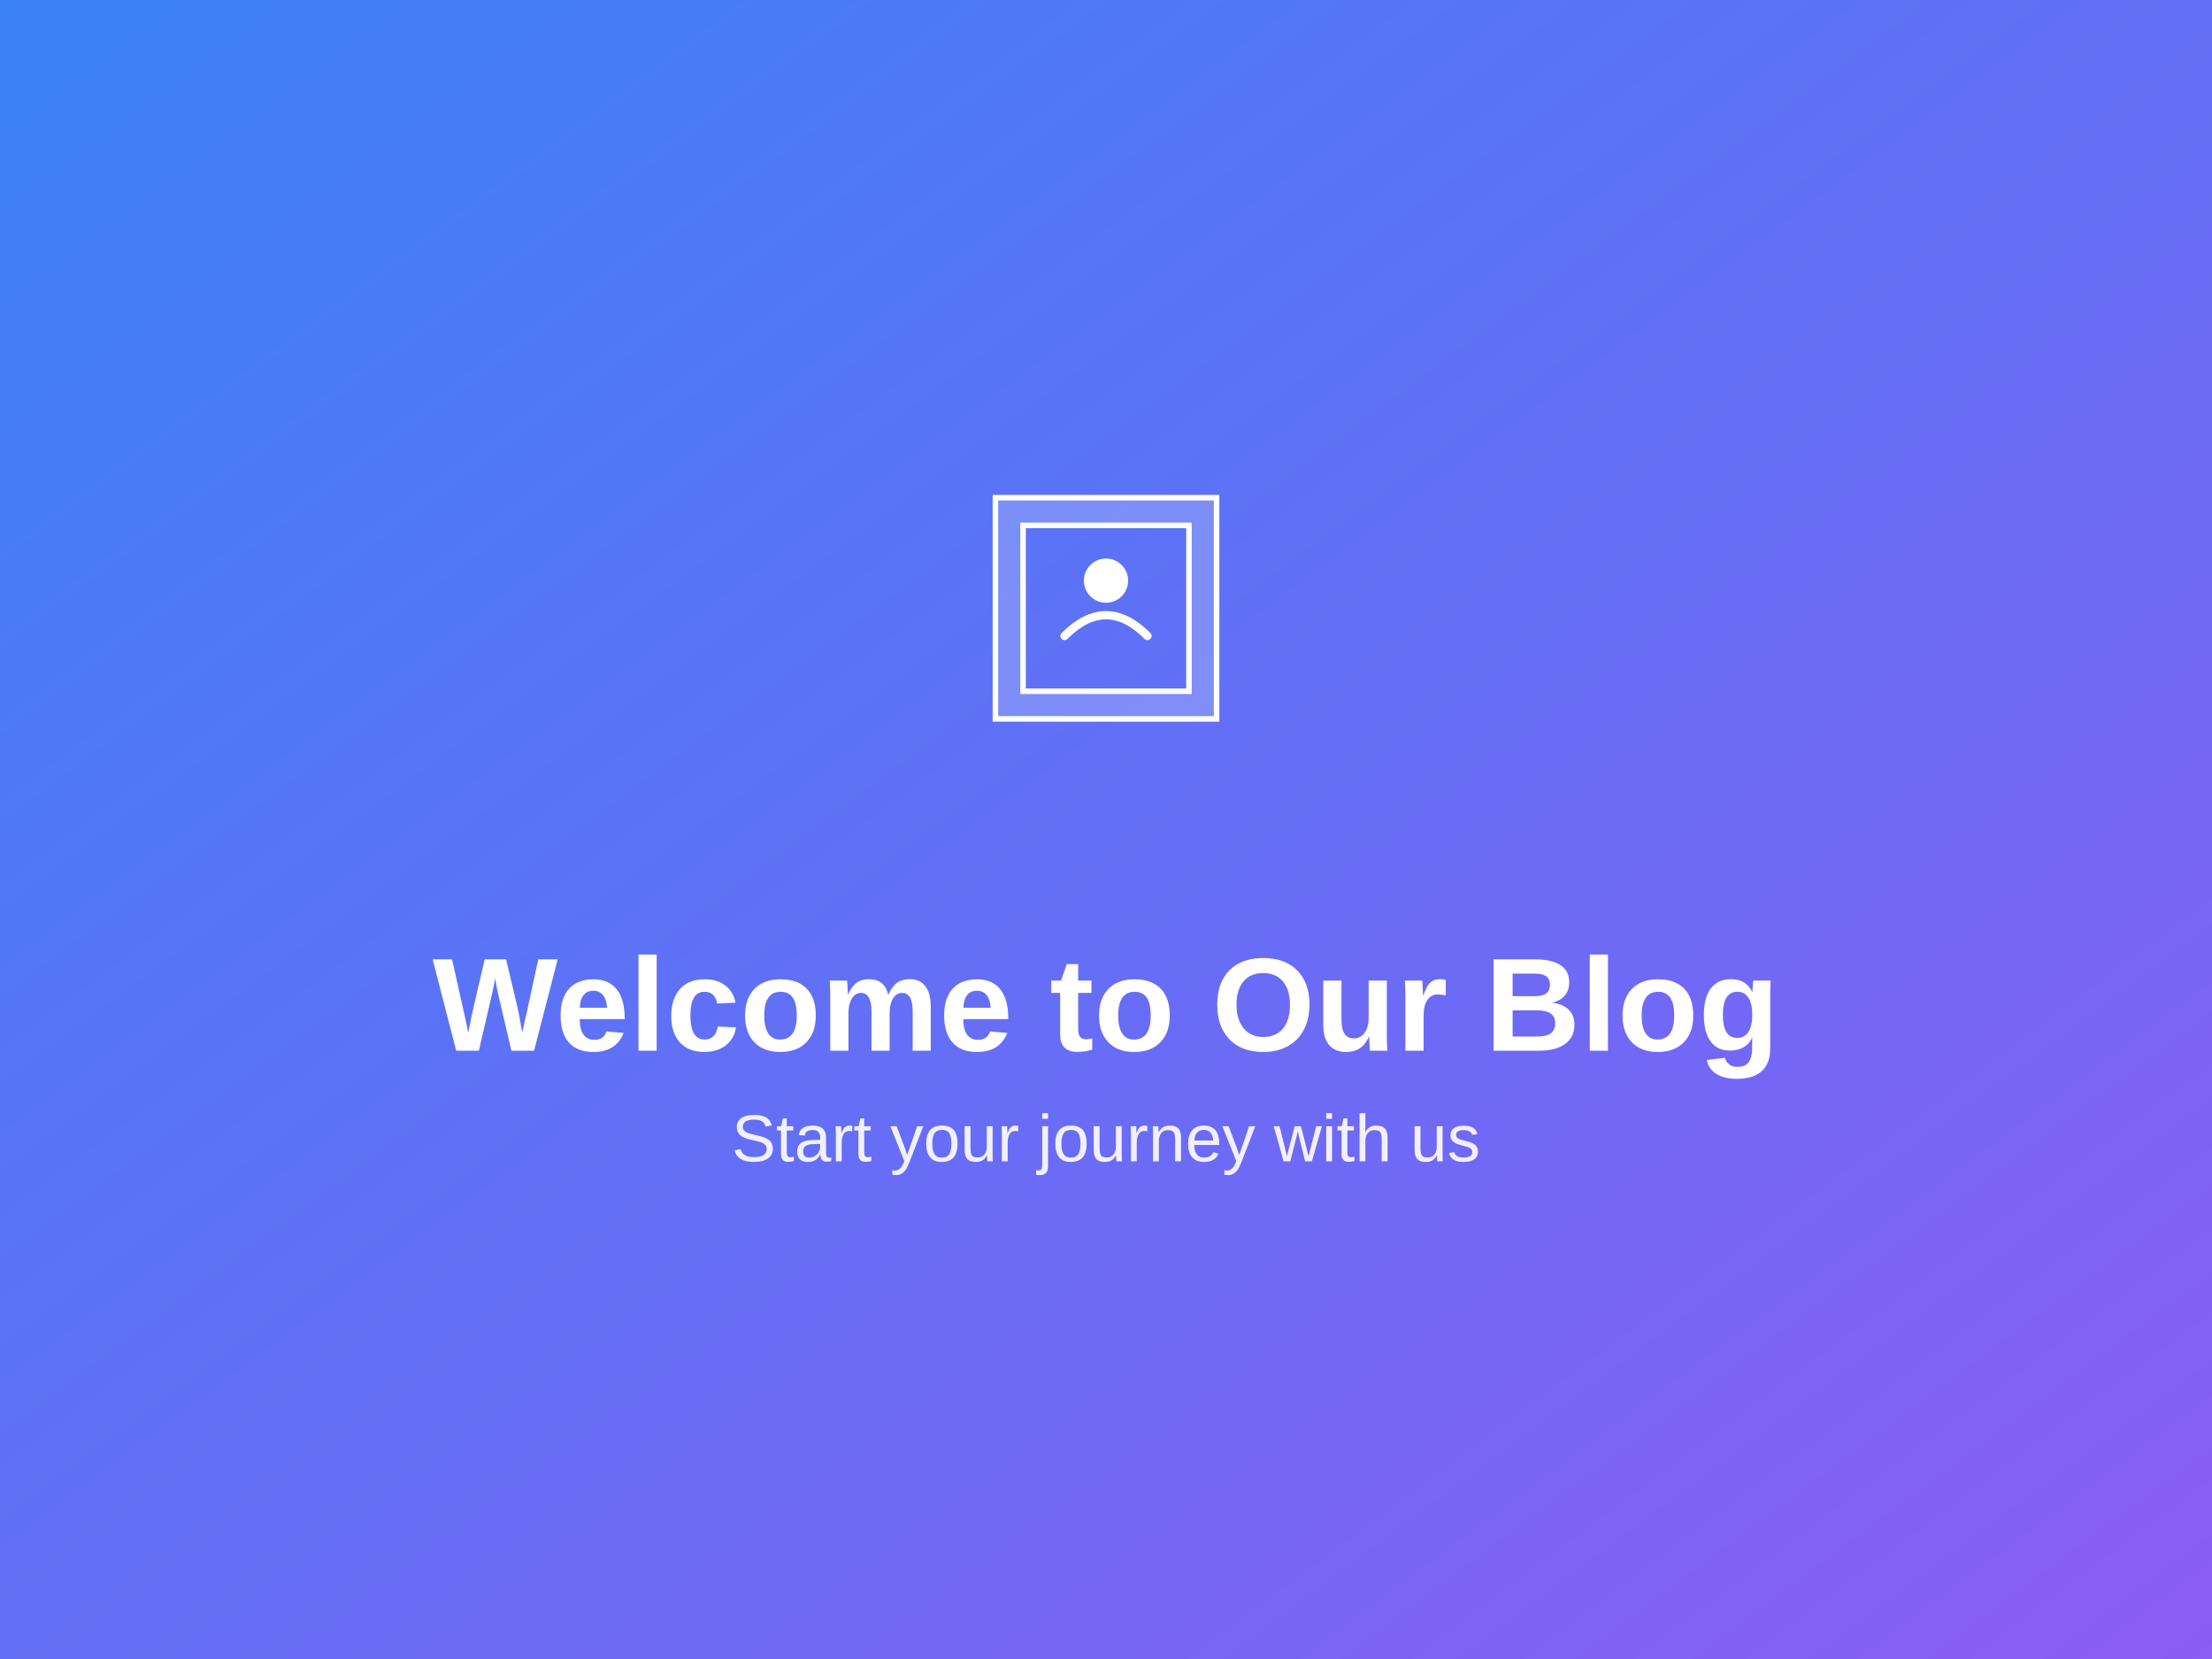
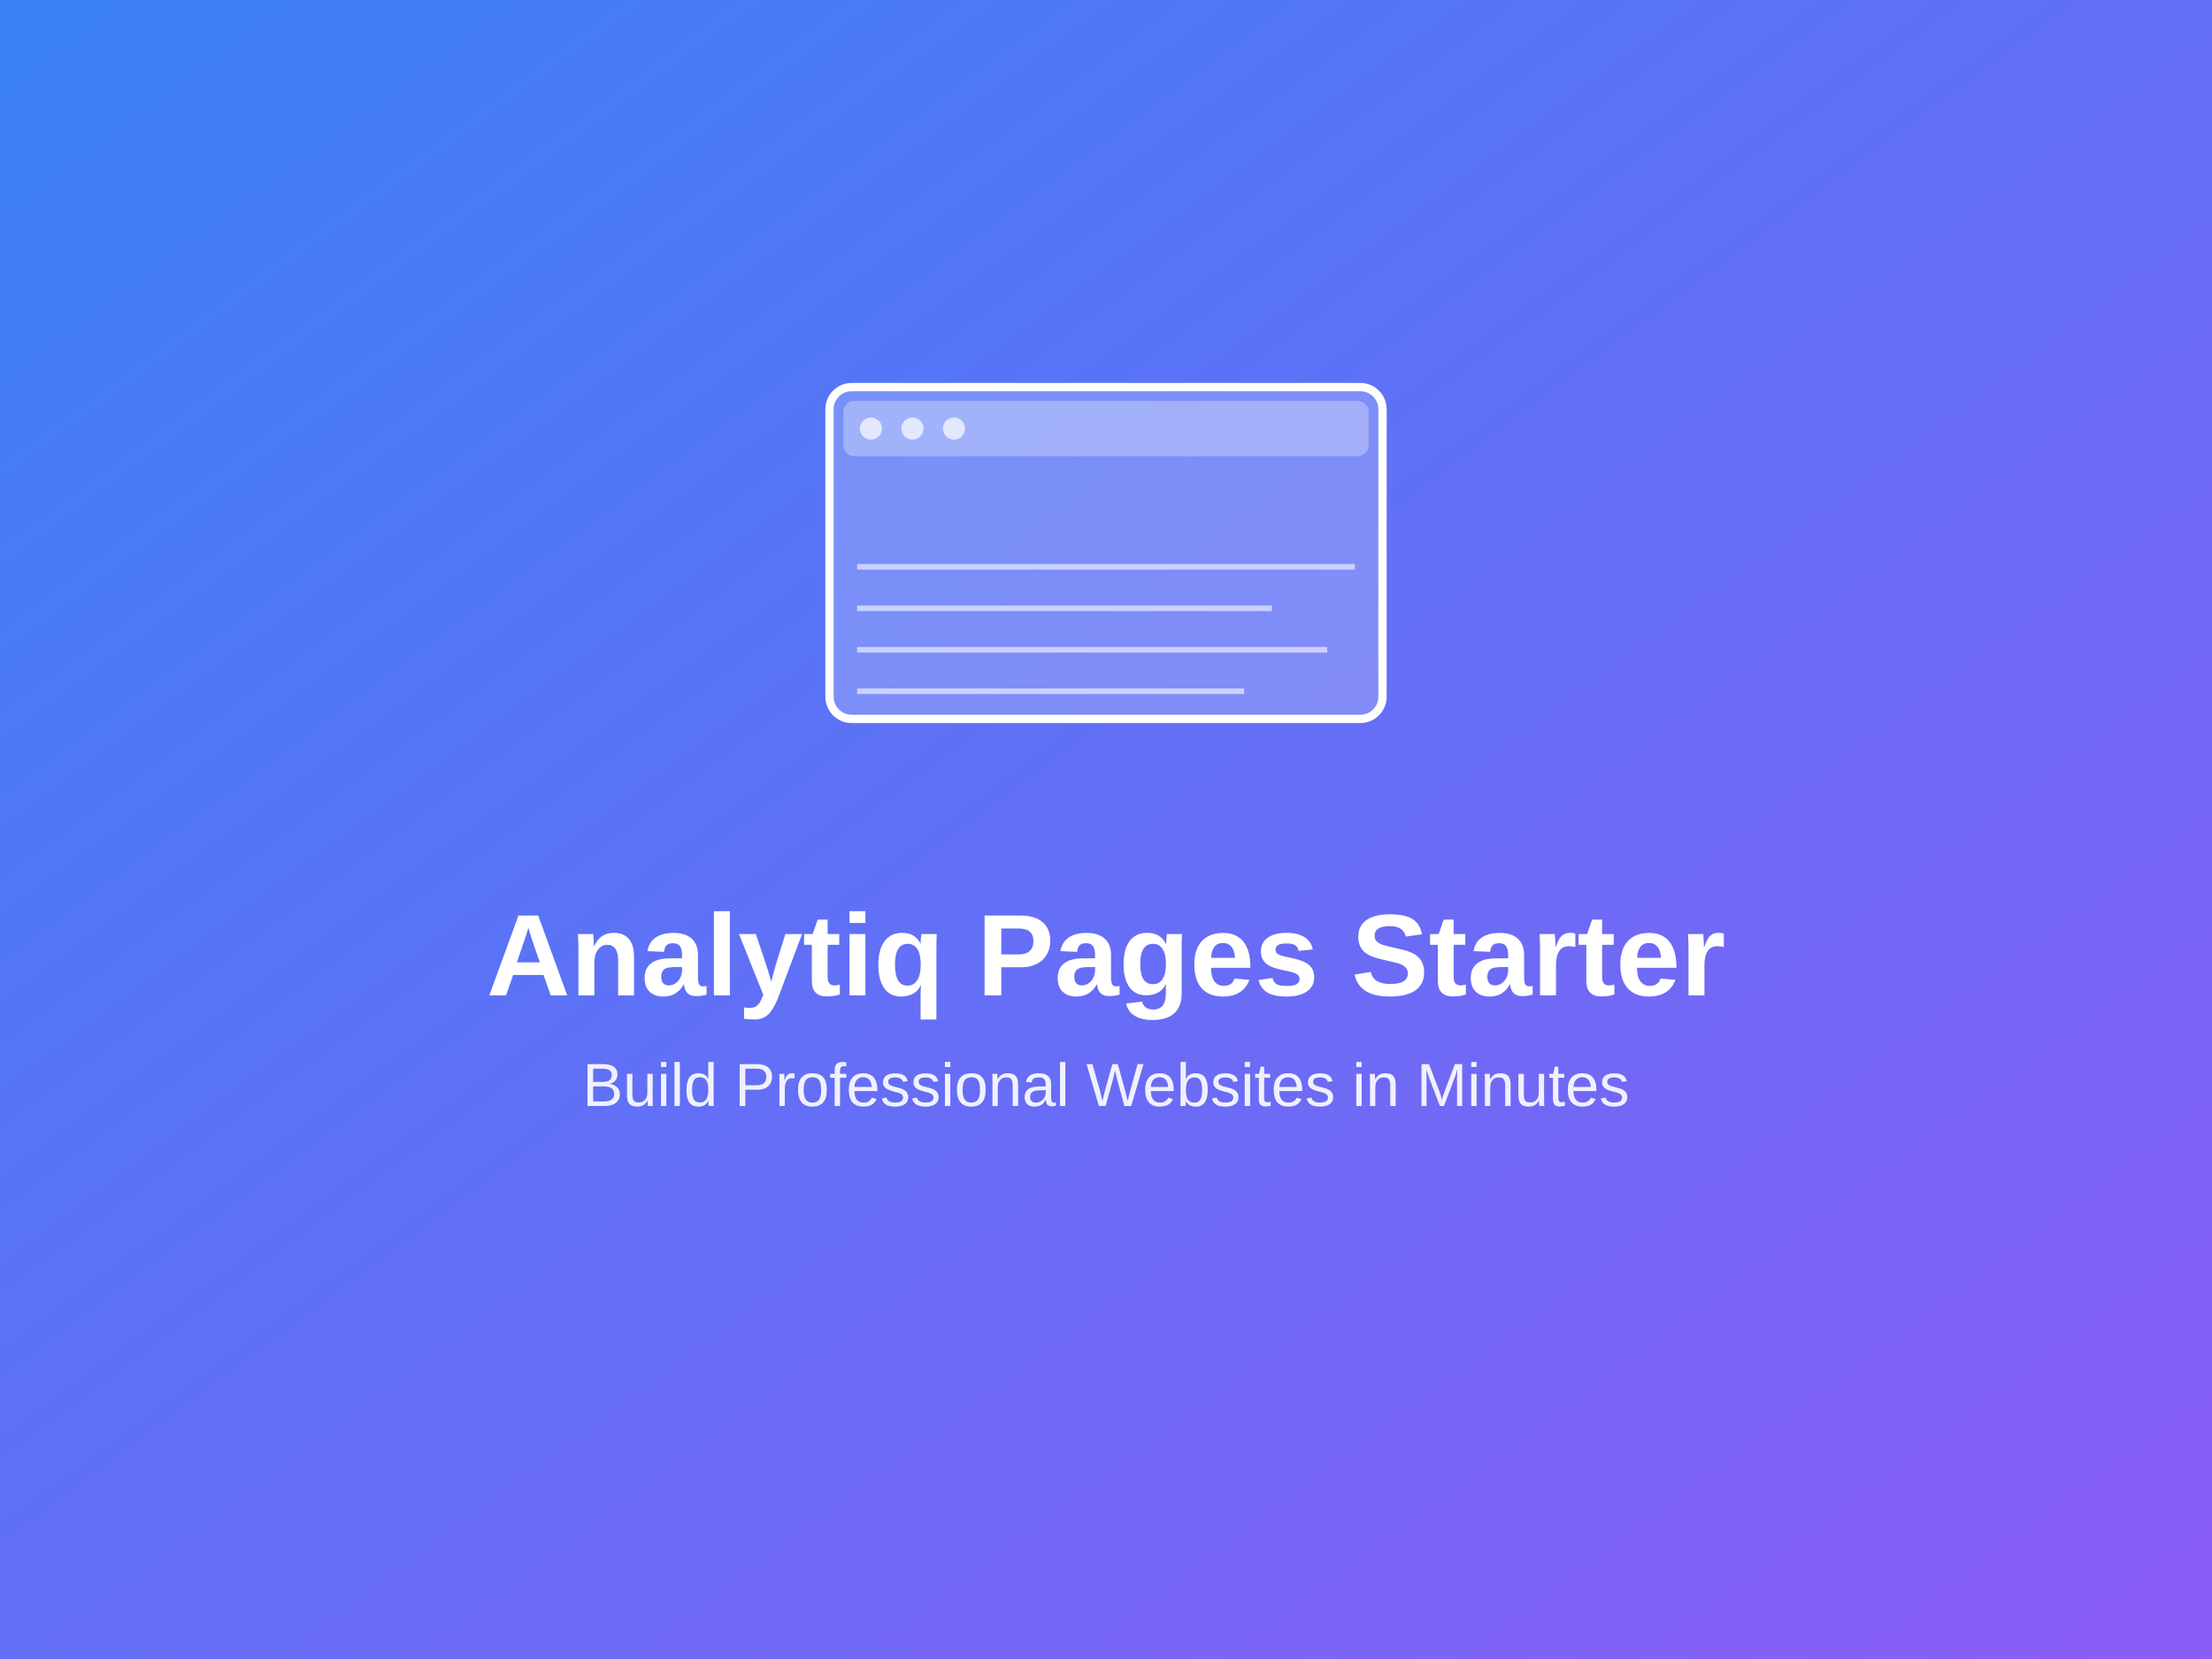
<svg xmlns="http://www.w3.org/2000/svg" viewBox="0 0 800 600">
  <defs>
    <linearGradient id="welcomeGrad" x1="0%" y1="0%" x2="100%" y2="100%">
      <stop offset="0%" style="stop-color:#3B82F6;stop-opacity:1" />
      <stop offset="100%" style="stop-color:#8B5CF6;stop-opacity:1" />
    </linearGradient>
  </defs>
  <rect width="800" height="600" fill="url(#welcomeGrad)" />
-   <g transform="translate(400, 220)">
-     <path d="M-40,-40 L-40,40 L40,40 L40,-40 Z M-30,-30 L30,-30 L30,30 L-30,30 Z" fill="rgba(255,255,255,0.2)" stroke="white" stroke-width="2" />
-     <circle cx="0" cy="-10" r="8" fill="white" />
-     <path d="M-15,10 Q0,-5 15,10" fill="none" stroke="white" stroke-width="3" stroke-linecap="round" />
+   <g transform="translate(400, 200)">
+     <rect x="-100" y="-60" width="200" height="120" rx="8" fill="rgba(255,255,255,0.2)" stroke="white" stroke-width="3" />
+     <rect x="-95" y="-55" width="190" height="20" rx="4" fill="rgba(255,255,255,0.3)" />
+     <circle cx="-85" cy="-45" r="4" fill="white" opacity="0.7" />
+     <circle cx="-70" cy="-45" r="4" fill="white" opacity="0.7" />
+     <circle cx="-55" cy="-45" r="4" fill="white" opacity="0.7" />
+     <line x1="-90" y1="5" x2="90" y2="5" stroke="white" stroke-width="2" opacity="0.6" />
+     <line x1="-90" y1="20" x2="60" y2="20" stroke="white" stroke-width="2" opacity="0.6" />
+     <line x1="-90" y1="35" x2="80" y2="35" stroke="white" stroke-width="2" opacity="0.6" />
+     <line x1="-90" y1="50" x2="50" y2="50" stroke="white" stroke-width="2" opacity="0.6" />
  </g>
-   <text x="400" y="380" font-family="Arial, sans-serif" font-size="48" font-weight="bold" fill="white" text-anchor="middle">Welcome to Our Blog</text>
-   <text x="400" y="420" font-family="Arial, sans-serif" font-size="24" fill="rgba(255,255,255,0.9)" text-anchor="middle">Start your journey with us</text>
+   <text x="400" y="360" font-family="Arial, sans-serif" font-size="42" font-weight="bold" fill="white" text-anchor="middle">Analytiq Pages Starter</text>
+   <text x="400" y="400" font-family="Arial, sans-serif" font-size="22" fill="rgba(255,255,255,0.9)" text-anchor="middle">Build Professional Websites in Minutes</text>
</svg>
